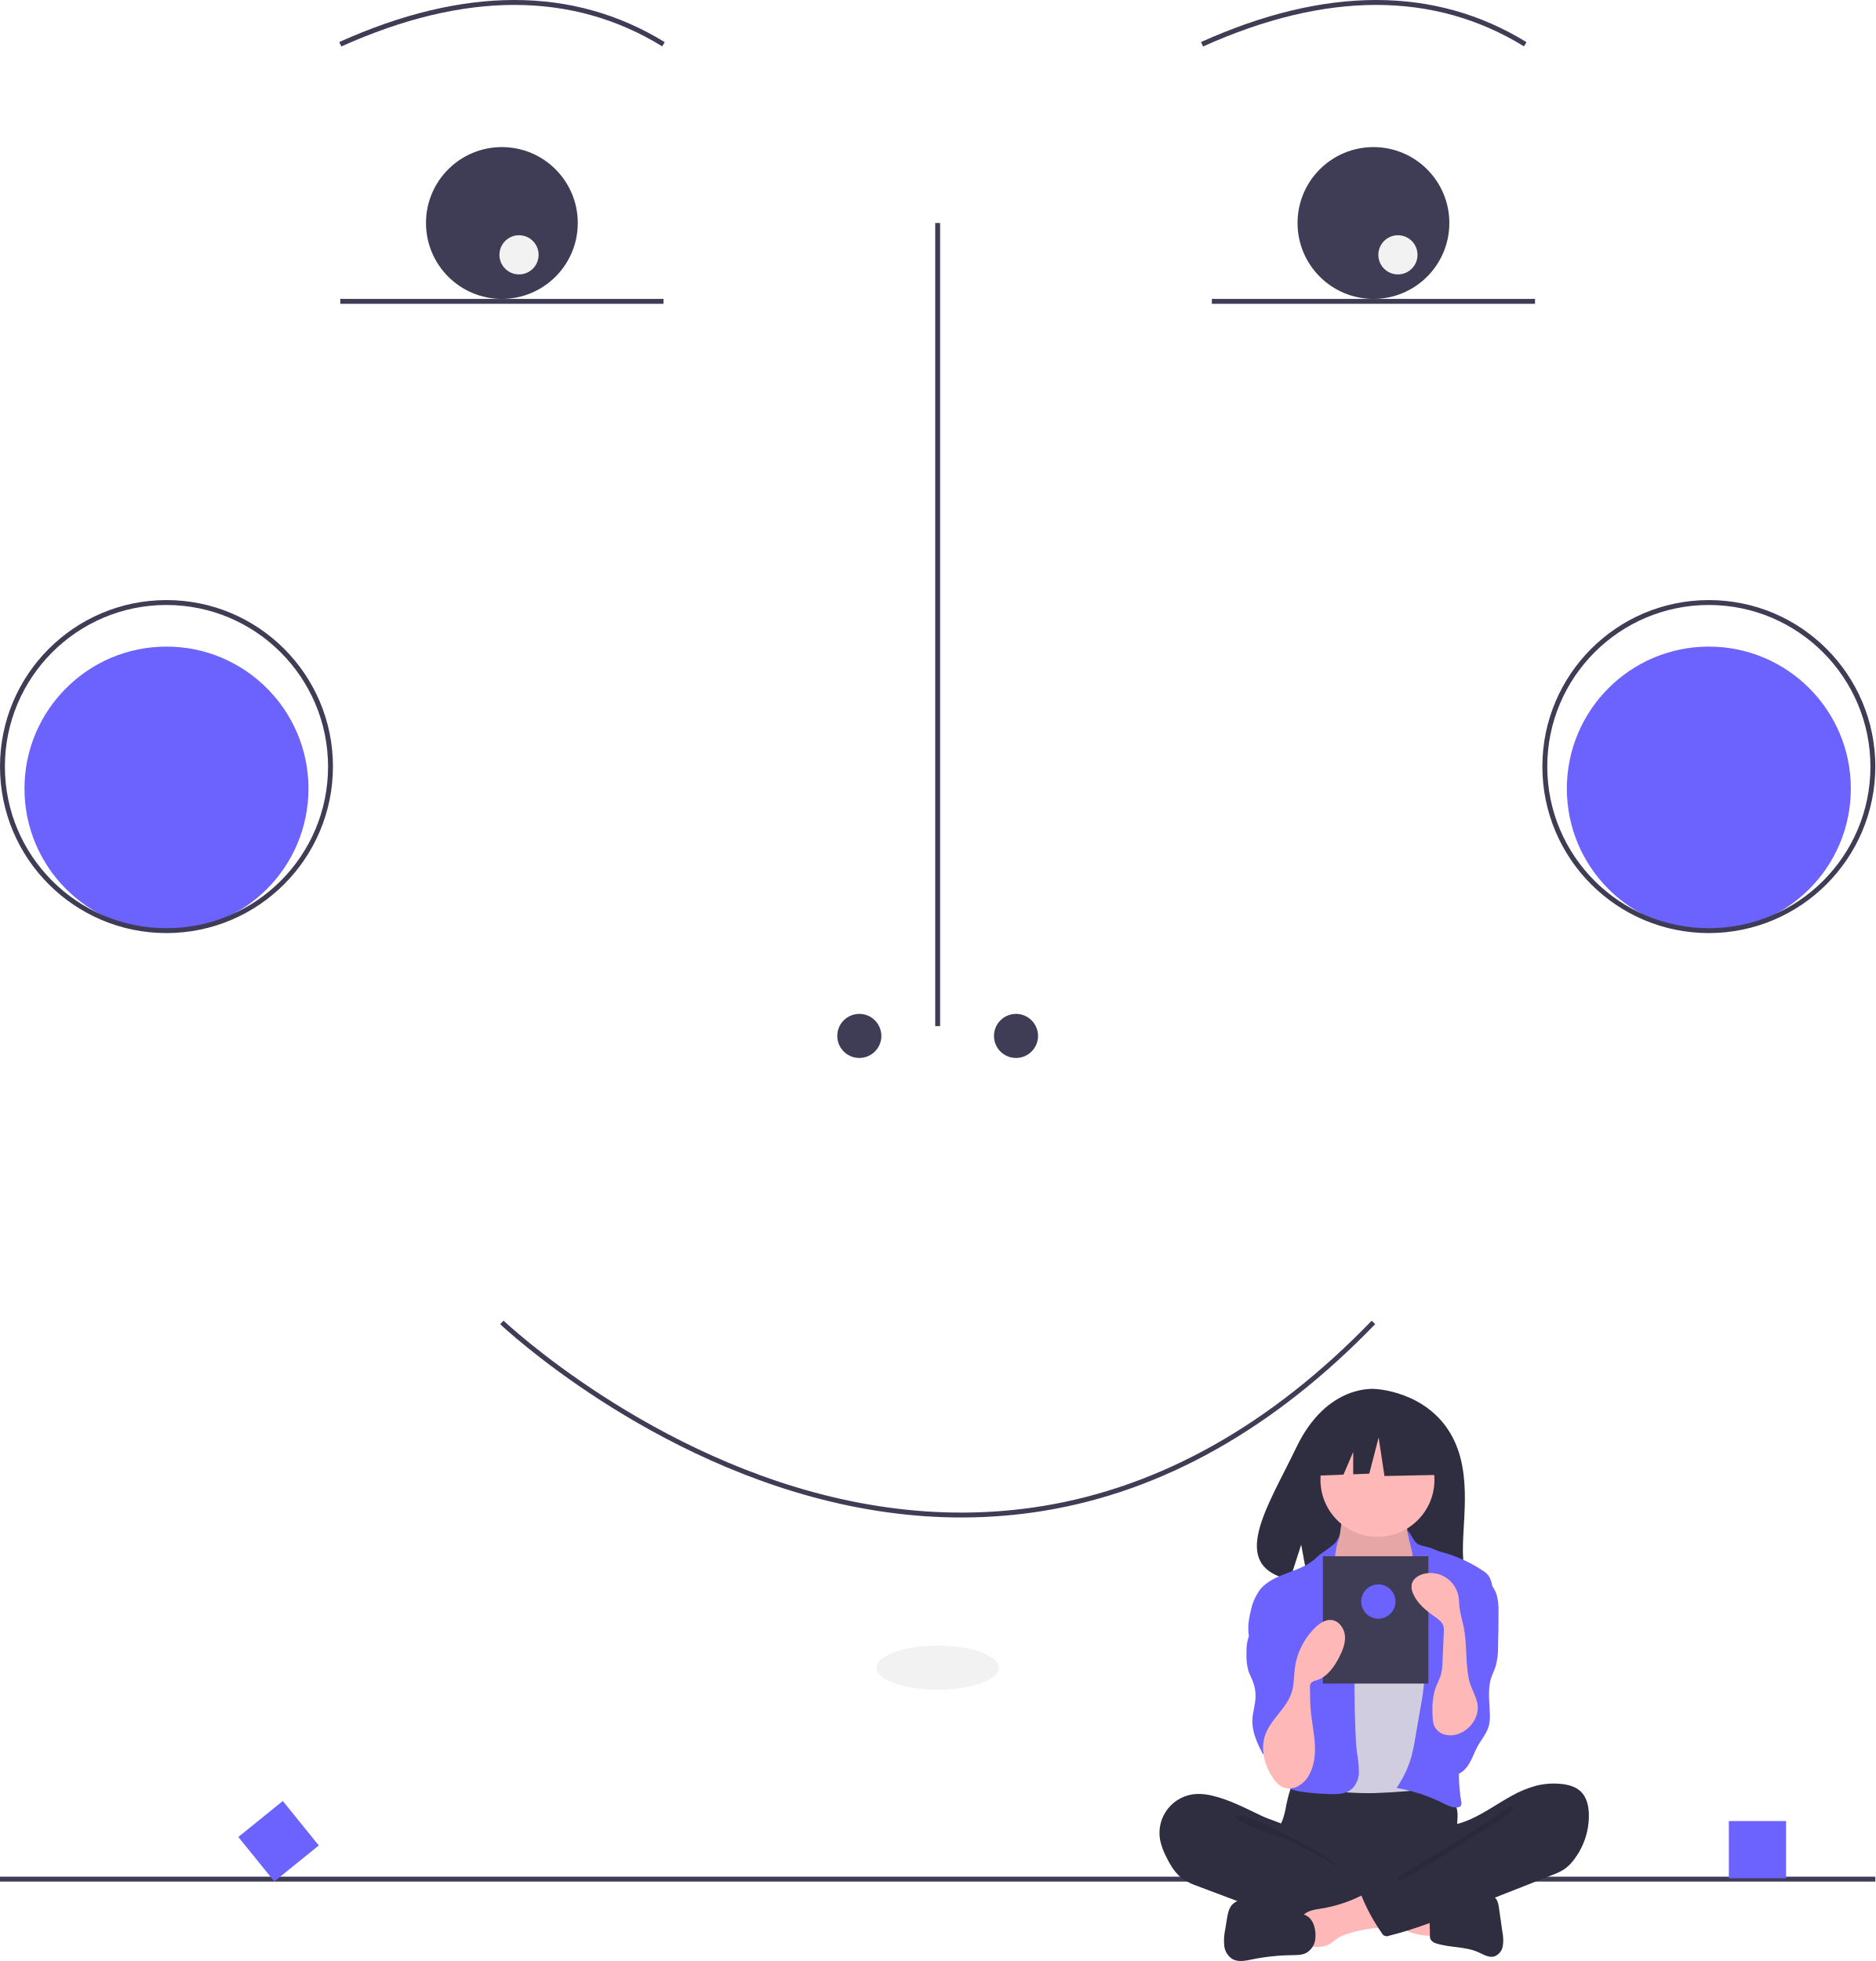
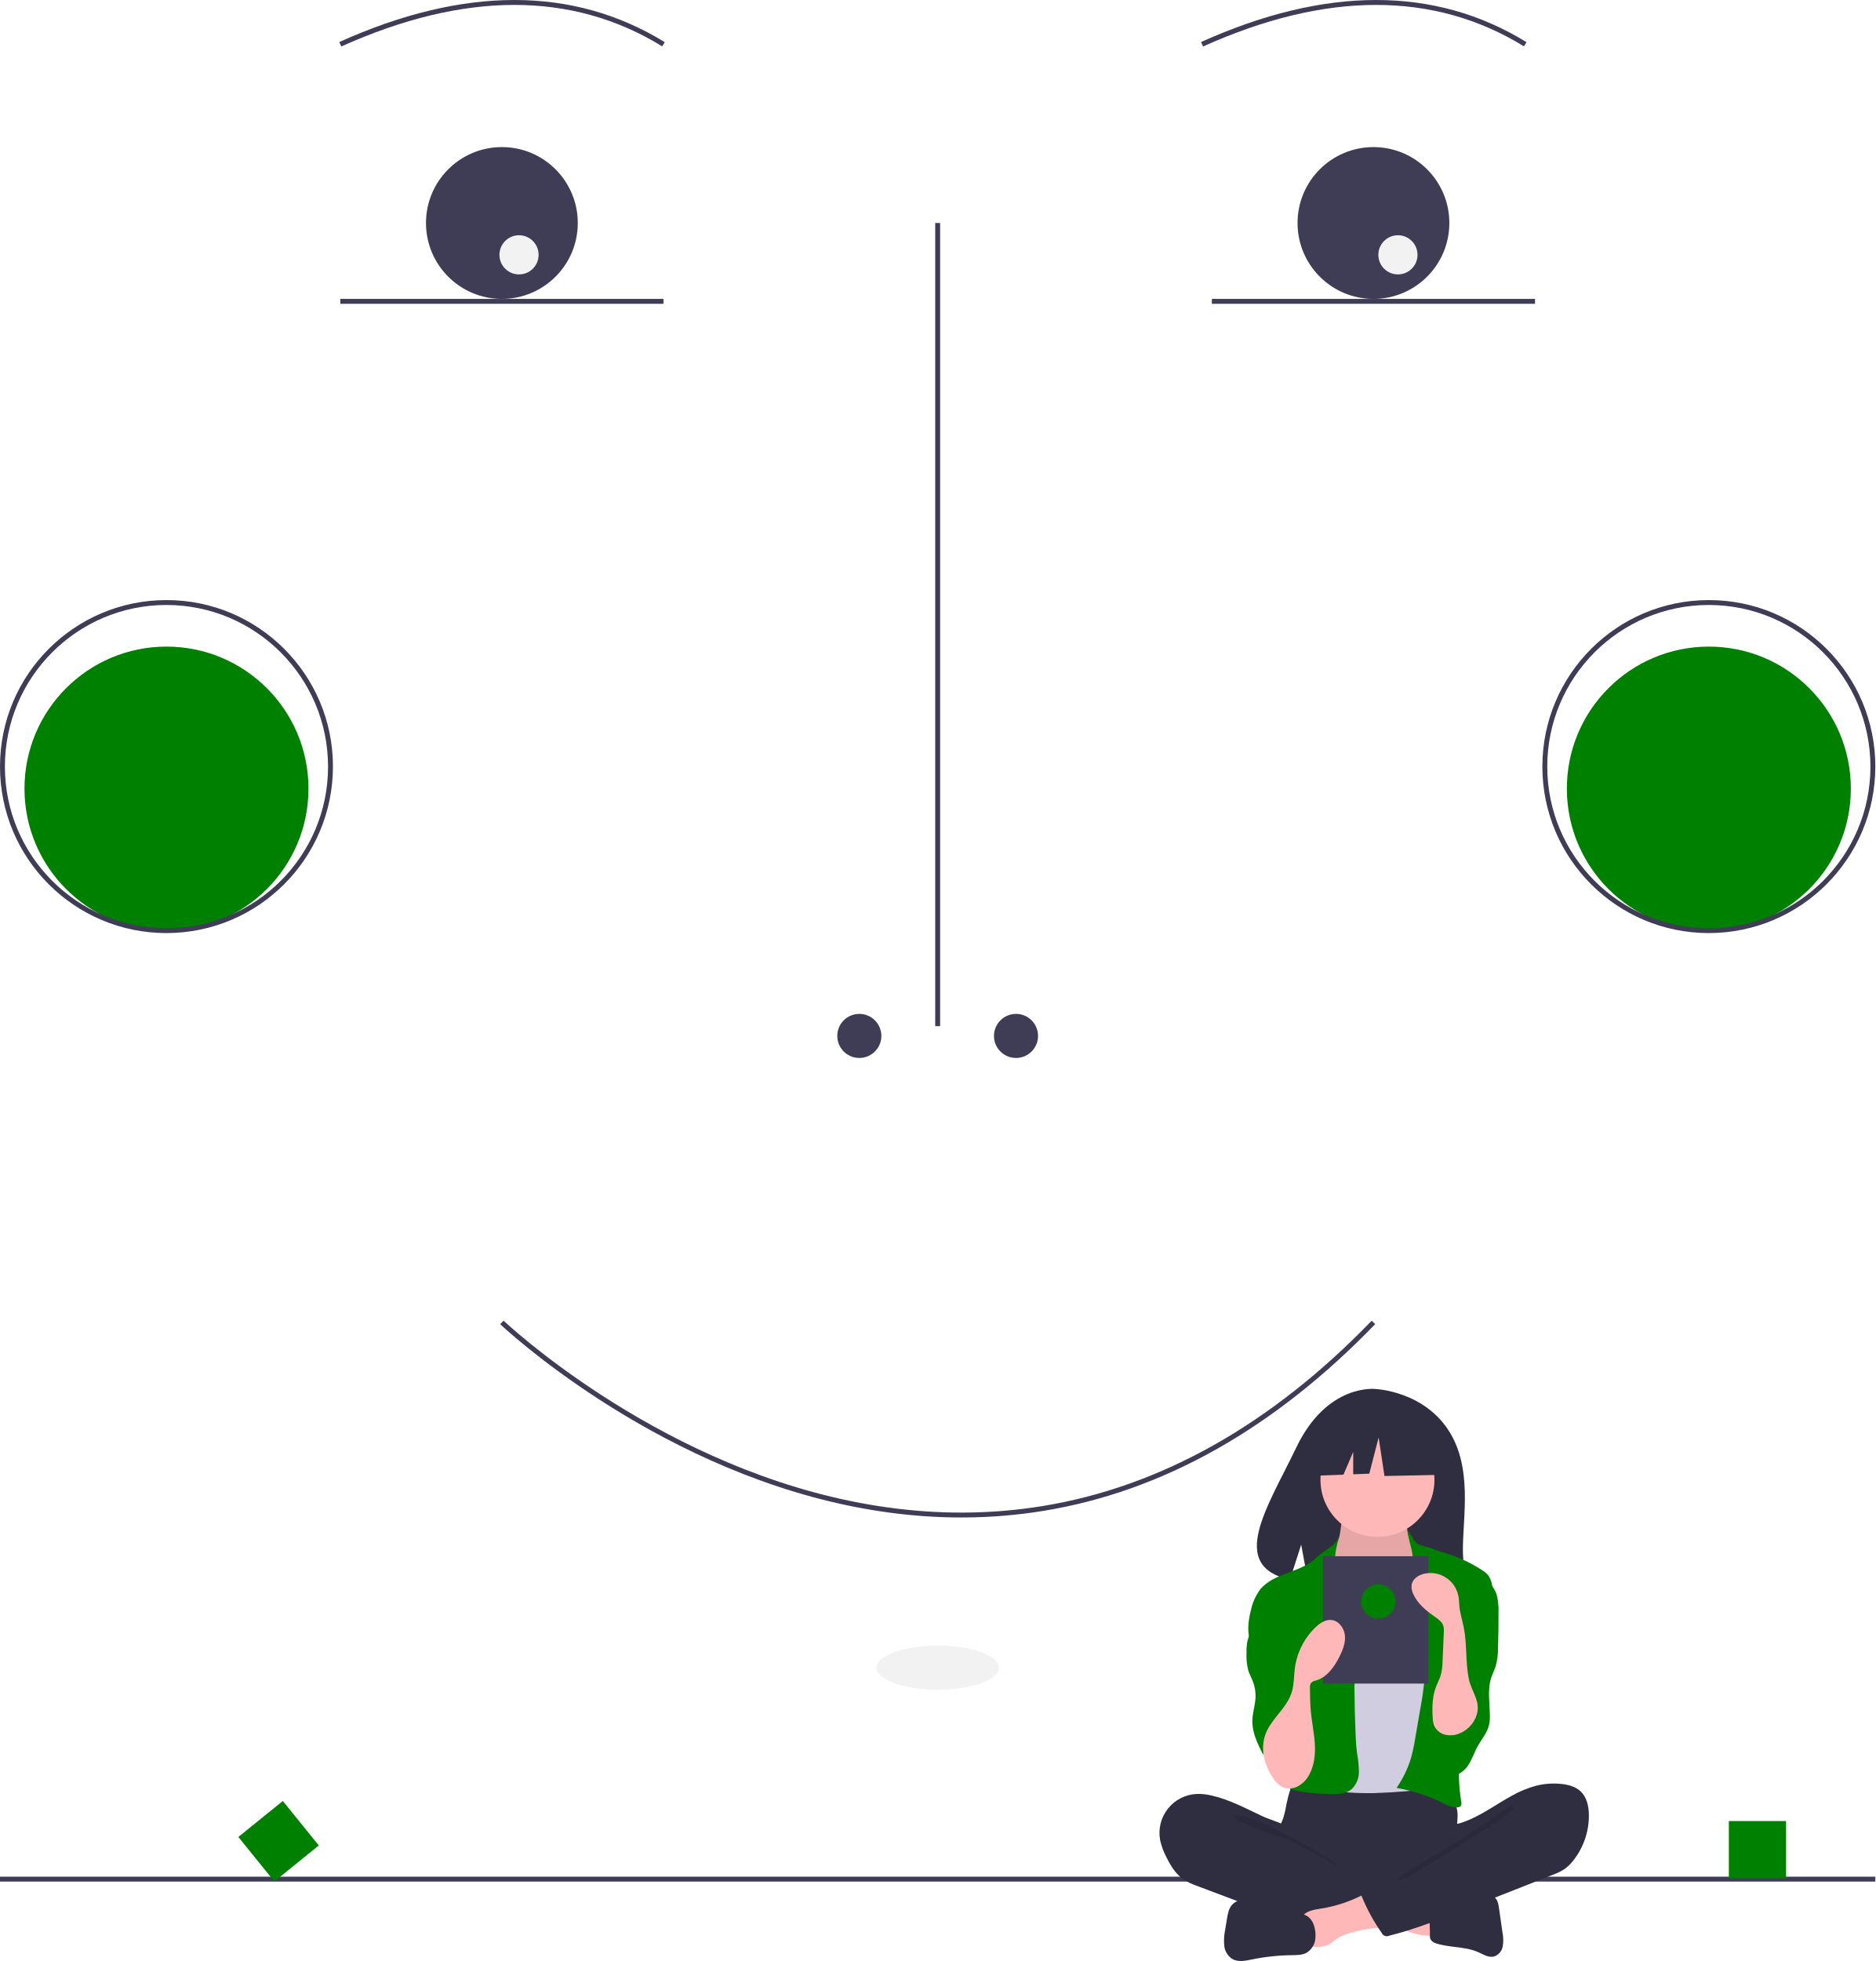
<svg xmlns="http://www.w3.org/2000/svg" id="a925cca1-fa72-4afa-8f48-18ebd70d8ee6" width="766" height="800.871" data-name="Layer 1" viewBox="0 0 766 800.871">
  <rect width="766" height="2" y="766.435" fill="#3f3d56" />
-   <rect width="23.361" height="23.361" x="706.171" y="743.716" fill="#6c63ff" />
-   <rect width="23.361" height="23.361" x="319.104" y="789.836" fill="#6c63ff" transform="translate(-647.5264 336.9186) rotate(-38.97687)" />
+   <rect width="23.361" height="23.361" x="706.171" y="743.716" fill="green" />
+   <rect width="23.361" height="23.361" x="319.104" y="789.836" fill="green" transform="translate(-647.5264 336.9186) rotate(-38.97687)" />
  <rect width="2" height="328" x="382" y="91.072" fill="#3f3d56" />
  <rect width="132" height="2" x="495" y="122.072" fill="#3f3d56" />
  <rect width="132" height="2" x="139" y="122.072" fill="#3f3d56" />
  <path fill="#3f3d56" d="M356.41,68.548l-.82-1.824c50.907-22.9,95.632-22.879,132.934.06l-1.048,1.704C450.773,45.917,406.677,45.938,356.41,68.548Z" transform="translate(-217 -49.56464)" />
  <path fill="#3f3d56" d="M708.41,68.548l-.82-1.824c50.907-22.899,95.632-22.878,132.934.06l-1.047,1.704C802.772,45.917,758.678,45.937,708.41,68.548Z" transform="translate(-217 -49.56464)" />
  <circle cx="205" cy="91.072" r="31" fill="#3f3d56" />
  <circle cx="561" cy="91.072" r="31" fill="#3f3d56" />
-   <circle cx="68" cy="322.072" r="58" fill="#6c63ff" />
-   <circle cx="698" cy="322.072" r="58" fill="#6c63ff" />
+   <circle cx="68" cy="322.072" r="58" fill="green" />
+   <circle cx="698" cy="322.072" r="58" fill="green" />
  <path fill="#3f3d56" d="M609.545,669.302c-4.719,0-9.626-.168-14.611-.498a233.607,233.607,0,0,1-30.574-4.188c-82.222-16.773-142.453-73.684-143.051-74.257l1.383-1.445c.595.569,60.428,57.088,142.068,73.743a231.646,231.646,0,0,0,30.309,4.151c5.45.362,10.809.533,15.924.488a206.013,206.013,0,0,0,31.847-2.657c48.297-7.88,93.53-33.349,134.442-75.697l1.438,1.389c-41.218,42.667-86.826,68.332-135.558,76.283a208.077,208.077,0,0,1-32.155,2.683C610.521,669.3,610.033,669.302,609.545,669.302Z" transform="translate(-217 -49.56464)" />
  <path fill="#3f3d56" d="M285,430.636a68,68,0,1,1,68-68A68.077,68.077,0,0,1,285,430.636Zm0-134a66,66,0,1,0,66,66A66.075,66.075,0,0,0,285,296.636Z" transform="translate(-217 -49.56464)" />
  <path fill="#3f3d56" d="M915,430.636a68,68,0,1,1,68-68A68.077,68.077,0,0,1,915,430.636Zm0-134a66,66,0,1,0,66,66A66.075,66.075,0,0,0,915,296.636Z" transform="translate(-217 -49.56464)" />
  <circle cx="351" cy="423.072" r="9" fill="#3f3d56" />
  <circle cx="415" cy="423.072" r="9" fill="#3f3d56" />
  <ellipse cx="383" cy="681.072" fill="#f2f2f2" rx="25" ry="9" />
  <path fill="#2f2e41" d="M809.441,634.961c-10.245-17.311-30.515-18.118-30.515-18.118s-19.751-2.526-32.422,23.839c-11.81,24.575-28.109,48.302-2.624,54.054l4.603-14.327,2.851,15.394a99.713,99.713,0,0,0,10.904.186c27.292-.881,53.284.258,52.447-9.536C813.573,673.435,819.299,651.618,809.441,634.961Z" transform="translate(-217 -49.56464)" />
  <path fill="#2f2e41" d="M742.426,786.563a40.414,40.414,0,0,1-1.307,5.626c-.641,1.803-1.631,3.47-2.217,5.291-1.869,5.806.722,12.279,4.859,16.76a27.349,27.349,0,0,0,13.334,7.918,54.404,54.404,0,0,0,11.459,1.204c10.65.361,21.575.684,31.667-2.739a55.02,55.02,0,0,0,9.2-4.18,6.888,6.888,0,0,0,2.387-1.88,6.569,6.569,0,0,0,.861-3.856c-.023-4.515-.938-9.007-.721-13.517.12-2.498.588-4.994.358-7.484a13.807,13.807,0,0,0-10.552-11.893,28.661,28.661,0,0,0-8.747 0,223.018,223.018,0,0,1-22.764,1.018c-7.766-.05-15.483-1.235-23.21-1.359-2.285-.037-2.239.668-2.966,2.879A53.874,53.874,0,0,0,742.426,786.563Z" transform="translate(-217 -49.56464)" />
  <path fill="#ffb8b8" d="M764.464,675.077a13.556,13.556,0,0,1-1.951,5.585c-1.351,1.848-3.554,2.903-5.007,4.671-2.188,2.661-2.313,6.406-2.322,9.852-.008,3.174.056,6.559,1.826,9.193a16.066,16.066,0,0,0,4.604,4.06c6.637,4.473,13.809,9.026,21.812,9.174,3.316.061,6.871-.795,9.053-3.293a13.592,13.592,0,0,0,2.192-3.91,51.925,51.925,0,0,0,3.676-15.807,18.561,18.561,0,0,0-.7-7.594c-.972-2.71-2.938-4.941-4.237-7.51a16.72,16.72,0,0,1-1.609-9.894,1.068,1.068,0,0,0-.056-.717,1.044,1.044,0,0,0-.861-.349l-15.867-1.142a34.531,34.531,0,0,1-4.406-.504c-.855-.174-3.115-1.389-3.93-1.066C765.17,666.423,764.773,673.457,764.464,675.077Z" transform="translate(-217 -49.56464)" />
  <path d="M764.464,675.077a13.556,13.556,0,0,1-1.951,5.585c-1.351,1.848-3.554,2.903-5.007,4.671-2.188,2.661-2.313,6.406-2.322,9.852-.008,3.174.056,6.559,1.826,9.193a16.066,16.066,0,0,0,4.604,4.06c6.637,4.473,13.809,9.026,21.812,9.174,3.316.061,6.871-.795,9.053-3.293a13.592,13.592,0,0,0,2.192-3.91,51.925,51.925,0,0,0,3.676-15.807,18.561,18.561,0,0,0-.7-7.594c-.972-2.71-2.938-4.941-4.237-7.51a16.72,16.72,0,0,1-1.609-9.894,1.068,1.068,0,0,0-.056-.717,1.044,1.044,0,0,0-.861-.349l-15.867-1.142a34.531,34.531,0,0,1-4.406-.504c-.855-.174-3.115-1.389-3.93-1.066C765.17,666.423,764.773,673.457,764.464,675.077Z" opacity=".1" transform="translate(-217 -49.56464)" />
  <circle cx="562.638" cy="604.361" r="23.279" fill="#ffb8b8" />
  <path fill="#d0cde1" d="M767.729,706.066a14.277,14.277,0,0,0,4.089,3.267,12.848,12.848,0,0,0,5.108.973c4.196.118,8.745-.651,11.665-3.668,3.763-3.889,3.639-10.161,6.589-14.698a3.274,3.274,0,0,1,.95-1.039,3.081,3.081,0,0,1,1.617-.372c3.725-.035,6.97,2.381,9.899,4.684a13.039,13.039,0,0,1,3.484,3.549,12.03,12.03,0,0,1,1.175,3.598,158.077,158.077,0,0,1,2.391,21.575c.258,3.992.516,7.987.497,11.987-.063,13.178-3.126,26.135-6.172,38.956-.392,1.652-.93,3.499-2.432,4.29a5.997,5.997,0,0,1-2.122.518,259.687,259.687,0,0,1-26.249,2.186q-5.141.079-10.278-.249a5.537,5.537,0,0,1-1.731-.302,4.883,4.883,0,0,1-1.888-1.603c-4.751-5.987-5.031-14.263-5.001-21.906q.111-28.028,2.003-56.012c.104-1.54.127-3.41-.983-4.621A57.851,57.851,0,0,0,767.729,706.066Z" transform="translate(-217 -49.56464)" />
-   <path fill="#6c63ff" d="M762.798,679.186c-.786,1.423-6.583,4.957-7.702,6.137-6.253,6.591-17.665,6.343-23.383,13.402a21.995,21.995,0,0,0-3.826,8.707c-1.087,4.388-1.668,9.173.154,13.311,1.753,3.981,5.442,6.733,7.947,10.29,2.75,3.905,3.987,8.646,5.172,13.272.875,3.416,1.757,6.917,1.417,10.427-.387,3.991-2.319,7.645-3.459,11.489s-1.337,8.422,1.299,11.443c1.937,2.219,4.975,3.099,7.879,3.594a90.515,90.515,0,0,0,11.229.978c3.319.147,6.978.175,9.53-1.953a9.582,9.582,0,0,0,3.002-7.023,45.328,45.328,0,0,0-.773-7.815c-.354-2.695-.49-5.413-.604-8.128q-.766-18.276-.209-36.575a31.126,31.126,0,0,0-.37-7.59c-.712-3.263-2.476-6.18-3.947-9.178a34.733,34.733,0,0,1-3.851-18.348C762.748,679.096,765.596,674.121,762.798,679.186Z" transform="translate(-217 -49.56464)" />
-   <path fill="#6c63ff" d="M795.488,679.681c1.198,1.231,5.267,1.637,6.79,2.429a23.793,23.793,0,0,0,4.464,1.546,57.951,57.951,0,0,1,15.681,7.197,9.517,9.517,0,0,1,2.622,2.265,10.383,10.383,0,0,1,1.451,4.096,46.487,46.487,0,0,1,1.328,11.2c-.178,3.997-1.382,7.869-2.577,11.688l-4.463,14.269c-3.332,10.651-6.684,21.407-7.622,32.528a76.514,76.514,0,0,0,.687,18.475,2.19,2.19,0,0,1-.225,1.789,1.762,1.762,0,0,1-1.093.503c-2.154.337-4.239-.762-6.191-1.733a68.556,68.556,0,0,0-18.898-6.184,43.935,43.935,0,0,0,5.87-12.1,73.231,73.231,0,0,0,1.773-8.322l2.076-12.009a117.998,117.998,0,0,0,1.781-13.28,16.625,16.625,0,0,0-.289-5.002,24.268,24.268,0,0,0-1.896-4.511c-3.422-7.118-5.027-15.241-3.681-23.023.589-3.406,1.734-6.816,1.257-10.239-.459-3.291.018-5.849-.826-9.106C790.04,668.785,793.235,677.366,795.488,679.681Z" transform="translate(-217 -49.56464)" />
-   <path fill="#6c63ff" d="M731.654,709.979c-1.56,3.237-4.168,5.995-5.056,9.477a20.705,20.705,0,0,0-.441,4.953,23.529,23.529,0,0,0,.735,7.448c.495,1.536,1.301,2.952,1.882,4.457a16.161,16.161,0,0,1,1.059,6.603c-.157,3.118-1.216,6.145-1.299,9.266-.13,4.908,2.14,9.522,4.355,13.904a10.221,10.221,0,0,1,14.857-4.864,3.047,3.047,0,0,0,.67-2.221q.246-8.541.474-17.083c.24-8.807.468-17.732-1.558-26.306a24.817,24.817,0,0,0-4.947-10.73c-1.374-1.581-6.038-5.746-8.293-3.974-1.014.797-.777,2.965-.938,4.063A17.236,17.236,0,0,1,731.654,709.979Z" transform="translate(-217 -49.56464)" />
-   <path fill="#6c63ff" d="M828.281,700.651a23.825,23.825,0,0,1,.797,7.166q.045,7.384-.196,14.765a27.526,27.526,0,0,1-.959,7.475c-.504,1.584-1.281,3.07-1.801,4.649-1.559,4.732-.707,9.864-.574,14.844a16.866,16.866,0,0,1-.408,4.802c-.823,3.087-3.034,5.582-4.578,8.38-1.466,2.657-2.35,5.635-4.101,8.114s-4.781,4.442-7.719,3.682c-2.226-.577-3.807-2.547-4.901-4.569a22.41,22.41,0,0,1-2.317-14.536c1.098-6.045,4.649-11.407,5.929-17.415,1.758-8.251-.914-16.765-.835-25.201a12.182,12.182,0,0,1,.531-3.907,16.349,16.349,0,0,1,3.447-5.011,63.268,63.268,0,0,0,4.632-6.08c.954-1.423,2.25-5.082,3.941-5.387C822.946,691.741,827.344,697.733,828.281,700.651Z" transform="translate(-217 -49.56464)" />
+   <path fill="green" d="M762.798,679.186c-.786,1.423-6.583,4.957-7.702,6.137-6.253,6.591-17.665,6.343-23.383,13.402a21.995,21.995,0,0,0-3.826,8.707c-1.087,4.388-1.668,9.173.154,13.311,1.753,3.981,5.442,6.733,7.947,10.29,2.75,3.905,3.987,8.646,5.172,13.272.875,3.416,1.757,6.917,1.417,10.427-.387,3.991-2.319,7.645-3.459,11.489s-1.337,8.422,1.299,11.443c1.937,2.219,4.975,3.099,7.879,3.594a90.515,90.515,0,0,0,11.229.978c3.319.147,6.978.175,9.53-1.953a9.582,9.582,0,0,0,3.002-7.023,45.328,45.328,0,0,0-.773-7.815c-.354-2.695-.49-5.413-.604-8.128q-.766-18.276-.209-36.575a31.126,31.126,0,0,0-.37-7.59c-.712-3.263-2.476-6.18-3.947-9.178a34.733,34.733,0,0,1-3.851-18.348C762.748,679.096,765.596,674.121,762.798,679.186Z" transform="translate(-217 -49.56464)" />
+   <path fill="green" d="M795.488,679.681c1.198,1.231,5.267,1.637,6.79,2.429a23.793,23.793,0,0,0,4.464,1.546,57.951,57.951,0,0,1,15.681,7.197,9.517,9.517,0,0,1,2.622,2.265,10.383,10.383,0,0,1,1.451,4.096,46.487,46.487,0,0,1,1.328,11.2c-.178,3.997-1.382,7.869-2.577,11.688l-4.463,14.269c-3.332,10.651-6.684,21.407-7.622,32.528a76.514,76.514,0,0,0,.687,18.475,2.19,2.19,0,0,1-.225,1.789,1.762,1.762,0,0,1-1.093.503c-2.154.337-4.239-.762-6.191-1.733a68.556,68.556,0,0,0-18.898-6.184,43.935,43.935,0,0,0,5.87-12.1,73.231,73.231,0,0,0,1.773-8.322l2.076-12.009a117.998,117.998,0,0,0,1.781-13.28,16.625,16.625,0,0,0-.289-5.002,24.268,24.268,0,0,0-1.896-4.511c-3.422-7.118-5.027-15.241-3.681-23.023.589-3.406,1.734-6.816,1.257-10.239-.459-3.291.018-5.849-.826-9.106C790.04,668.785,793.235,677.366,795.488,679.681Z" transform="translate(-217 -49.56464)" />
+   <path fill="green" d="M731.654,709.979c-1.56,3.237-4.168,5.995-5.056,9.477a20.705,20.705,0,0,0-.441,4.953,23.529,23.529,0,0,0,.735,7.448c.495,1.536,1.301,2.952,1.882,4.457a16.161,16.161,0,0,1,1.059,6.603c-.157,3.118-1.216,6.145-1.299,9.266-.13,4.908,2.14,9.522,4.355,13.904a10.221,10.221,0,0,1,14.857-4.864,3.047,3.047,0,0,0,.67-2.221q.246-8.541.474-17.083c.24-8.807.468-17.732-1.558-26.306a24.817,24.817,0,0,0-4.947-10.73c-1.374-1.581-6.038-5.746-8.293-3.974-1.014.797-.777,2.965-.938,4.063A17.236,17.236,0,0,1,731.654,709.979Z" transform="translate(-217 -49.56464)" />
+   <path fill="green" d="M828.281,700.651a23.825,23.825,0,0,1,.797,7.166q.045,7.384-.196,14.765a27.526,27.526,0,0,1-.959,7.475c-.504,1.584-1.281,3.07-1.801,4.649-1.559,4.732-.707,9.864-.574,14.844a16.866,16.866,0,0,1-.408,4.802c-.823,3.087-3.034,5.582-4.578,8.38-1.466,2.657-2.35,5.635-4.101,8.114s-4.781,4.442-7.719,3.682c-2.226-.577-3.807-2.547-4.901-4.569a22.41,22.41,0,0,1-2.317-14.536c1.098-6.045,4.649-11.407,5.929-17.415,1.758-8.251-.914-16.765-.835-25.201a12.182,12.182,0,0,1,.531-3.907,16.349,16.349,0,0,1,3.447-5.011,63.268,63.268,0,0,0,4.632-6.08c.954-1.423,2.25-5.082,3.941-5.387C822.946,691.741,827.344,697.733,828.281,700.651Z" transform="translate(-217 -49.56464)" />
  <path fill="#2f2e41" d="M712.059,782.894a22.978,22.978,0,0,0-6.392-.679,15.953,15.953,0,0,0-14.811,18.806,26.795,26.795,0,0,0,2.533,6.921c1.695,3.44,3.728,6.872,6.866,9.077a26.743,26.743,0,0,0,6.06,2.884l16.528,6.226c2.431.916,4.863,1.832,7.319,2.681a143.153,143.153,0,0,0,38.226,7.599,41.392,41.392,0,0,0,11.869-.601,3.864,3.864,0,0,0,2.431-1.313,4.163,4.163,0,0,0,.543-1.794l1.017-7.12a5.964,5.964,0,0,0-.086-3.001,5.749,5.749,0,0,0-2.747-2.589c-10.866-6.241-23.553-9.684-32.699-18.249-2.153-2.016-3.955-5.213-6.571-6.582-2.966-1.553-6.46-2.44-9.526-3.871C725.915,788.16,719.324,784.564,712.059,782.894Z" transform="translate(-217 -49.56464)" />
  <path d="M728.559,792.492c5.842,1.831,30.506,14.513,34.734,18.94-.567.204-19.793-10.571-20.37-10.744A116.165,116.165,0,0,1,727.426,795.228c-1.002-.463-6.509-2.641-6.259-3.905C721.448,789.896,727.522,792.168,728.559,792.492Z" opacity=".1" transform="translate(-217 -49.56464)" />
  <path fill="#ffb8b8" d="M801.44,840.102a1.372,1.372,0,0,0,.926-.273,1.43,1.43,0,0,0,.289-1.066l-.027-9.7a29.815,29.815,0,0,0-8.972-2.164L779.368,824.99c.328.044-2.234,6.154-1.841,6.97.692,1.438,5.985,2.712,7.478,3.391C790.197,837.711,795.593,840.306,801.44,840.102Z" transform="translate(-217 -49.56464)" />
  <path fill="#ffb8b8" d="M756.609,829.031c-2.698.43-5.709.81-7.456,2.91-2.216,2.663-1.272,6.633-.215,9.933a3.22,3.22,0,0,0,3.757,2.687c2.46.156,5.079.278,7.229-.929a31.683,31.683,0,0,0,2.808-2.087,18.003,18.003,0,0,1,5.163-2.36,52.206,52.206,0,0,1,10.363-2.136,16.118,16.118,0,0,0,4.083-.72,4.524,4.524,0,0,0,2.875-2.791c.498-1.763-.527-3.56-1.509-5.106a20.369,20.369,0,0,0-4.346-5.371c-2.662-2.068-3.98-.481-6.661.843A56.519,56.519,0,0,1,756.609,829.031Z" transform="translate(-217 -49.56464)" />
  <path fill="#2f2e41" d="M749.559,831.461l-17.131-5.063a22.674,22.674,0,0,0-6.375-1.235,7.653,7.653,0,0,0-5.854,2.368c-1.328,1.559-1.709,3.69-2.04,5.711l-.708,4.324a21.716,21.716,0,0,0-.397,6.64,7.341,7.341,0,0,0,3.403,5.47c2.371,1.293,5.276.662,7.922.121a86.243,86.243,0,0,1,16.234-1.741c2.05-.025,4.201.001,6.013-.959a7.507,7.507,0,0,0,3.664-5.982C754.626,837.419,753.395,832.595,749.559,831.461Z" transform="translate(-217 -49.56464)" />
  <path fill="#2f2e41" d="M808.174,827.049c2.221-.389,4.181-1.651,6.309-2.396,2.995-1.049,6.241-1.049,9.414-1.037a6.044,6.044,0,0,1,3.375.676c1.398.931,1.756,2.793,1.994,4.455l1.434,10.03a15.739,15.739,0,0,1,.117,5.682,5.346,5.346,0,0,1-3.532,4.13c-2.24.582-4.436-.849-6.551-1.789-5.286-2.349-11.431-1.749-16.943-3.505a3.797,3.797,0,0,1-2.536-1.813,4.126,4.126,0,0,1-.197-1.733c.094-3.224-.586-7.626.385-10.707C802.316,826.27,805.695,827.049,808.174,827.049Z" transform="translate(-217 -49.56464)" />
  <path fill="#2f2e41" d="M844.426,778.857a29.748,29.748,0,0,1,10.479-.716c2.801.309,5.688,1.088,7.733,3.027,2.49,2.36,3.289,6.01,3.356,9.44a29.492,29.492,0,0,1-6.41,18.835,17.09,17.09,0,0,1-3.665,3.528,24.123,24.123,0,0,1-4.768,2.298L814.138,829.868c-9.737,3.841-19.509,7.693-29.666,10.225a2.312,2.312,0,0,1-3.111-1.128,76.683,76.683,0,0,1-8.112-14.839 1.0 1,0,0,1,.442-1.577L799.871,807.506a26.47,26.47,0,0,0,5.329-3.671,13.228,13.228,0,0,0,2.736-3.809c.543-1.133.593-3.808,1.286-4.646.679-.82,3-.886,4.072-1.208a36.952,36.952,0,0,0,4.434-1.676c5.856-2.62,11.071-6.426,16.685-9.494A42.811,42.811,0,0,1,844.426,778.857Z" transform="translate(-217 -49.56464)" />
  <path d="M829.584,790.09c-4.498,3.378-10.322,6.483-14.779,9.951-1.521,1.183-26.883,15.442-27.242,17.336,4.159.701,30.651-17.833,34.441-19.682a61.213,61.213,0,0,0,10.48-7.046c.849-.66,4.444-2.643,2.009-3.38C833.121,786.854,830.597,789.415,829.584,790.09Z" opacity=".1" transform="translate(-217 -49.56464)" />
  <polygon fill="#2f2e41" points="587.911 583.727 567.886 573.238 540.232 577.529 534.511 602.799 548.753 602.251 552.732 592.967 552.732 602.098 559.304 601.845 563.118 587.065 565.502 602.799 588.865 602.322 587.911 583.727" />
  <rect width="43.092" height="52.007" x="540.35" y="635.565" fill="#3f3d56" />
  <path fill="#ffb8b8" d="M736.893,775.584a10.406,10.406,0,0,0,3.738,3.719,7.31,7.31,0,0,0,6.426-.172,11.31,11.31,0,0,0,4.637-4.649c2.176-3.843,2.627-8.442,2.355-12.85s-1.213-8.749-1.629-13.146c-.303-3.196-.327-6.411-.352-9.622a3.2,3.2,0,0,1,.404-1.946,3.821,3.821,0,0,1,2.147-1.072c4.392-1.305,7.308-5.422,9.398-9.5,1.396-2.723,2.609-5.699,2.34-8.747s-2.46-6.118-5.504-6.429c-2.509-.256-4.826,1.337-6.636,3.094a28.458,28.458,0,0,0-8.332,16.652c-.397,3.099-.284,6.282-1.126,9.29-1.8,6.423-7.431,10.362-10.237,16.142C731.429,762.718,733.136,769.949,736.893,775.584Z" transform="translate(-217 -49.56464)" />
  <path fill="#ffb8b8" d="M819.754,751.043a12.139,12.139,0,0,1-6.808,6.541,9.402,9.402,0,0,1-5.918.362,6.562,6.562,0,0,1-4.335-3.878,10.446,10.446,0,0,1-.488-2.913c-.282-4.332-.173-8.795,1.401-12.841.607-1.56,1.425-3.04,1.904-4.645a23.294,23.294,0,0,0,.717-5.668l.517-11.819a7.692,7.692,0,0,0-.176-2.563c-.516-1.71-2.114-2.822-3.581-3.841-3.542-2.463-7.042-5.337-8.758-9.295a6.519,6.519,0,0,1-.605-3.85c.484-2.347,2.852-3.866,5.193-4.378a11.617,11.617,0,0,1,13.927,9.361c.232,1.334.228,2.696.364,4.043.288,2.857,1.195,5.611,1.762,8.427,1.398,6.934.673,14.102,2.056,21.035C818.082,740.918,822.44,744.701,819.754,751.043Z" transform="translate(-217 -49.56464)" />
-   <circle cx="563" cy="654.072" r="7" fill="#6c63ff" />
+   <circle cx="563" cy="654.072" r="7" fill="green" />
  <circle cx="212" cy="104.072" r="8" fill="#f2f2f2" />
  <circle cx="571" cy="104.072" r="8" fill="#f2f2f2" />
</svg>
